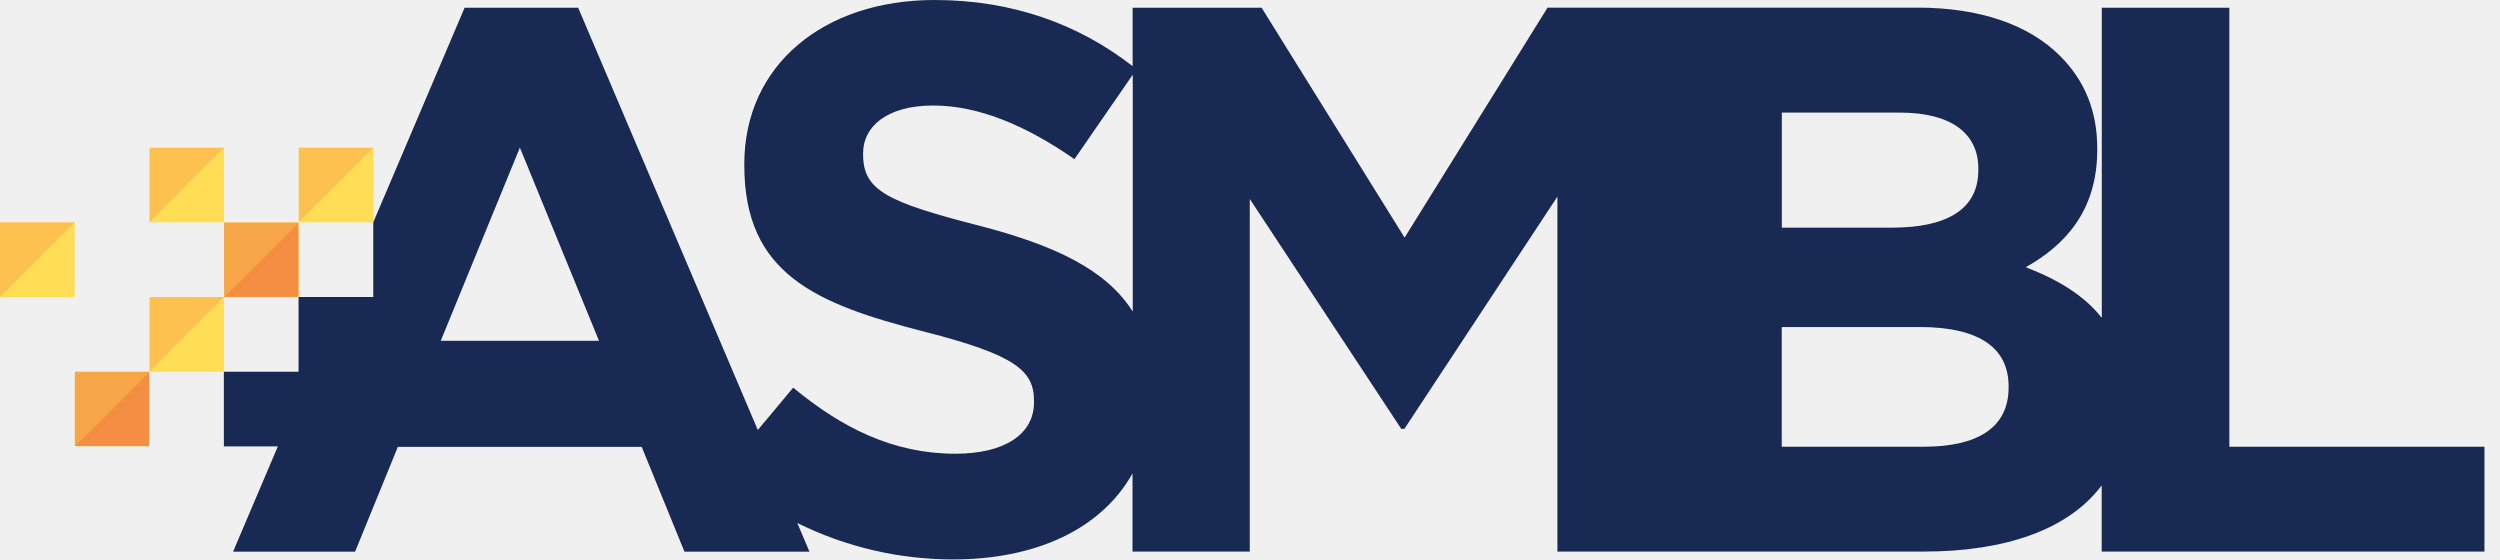
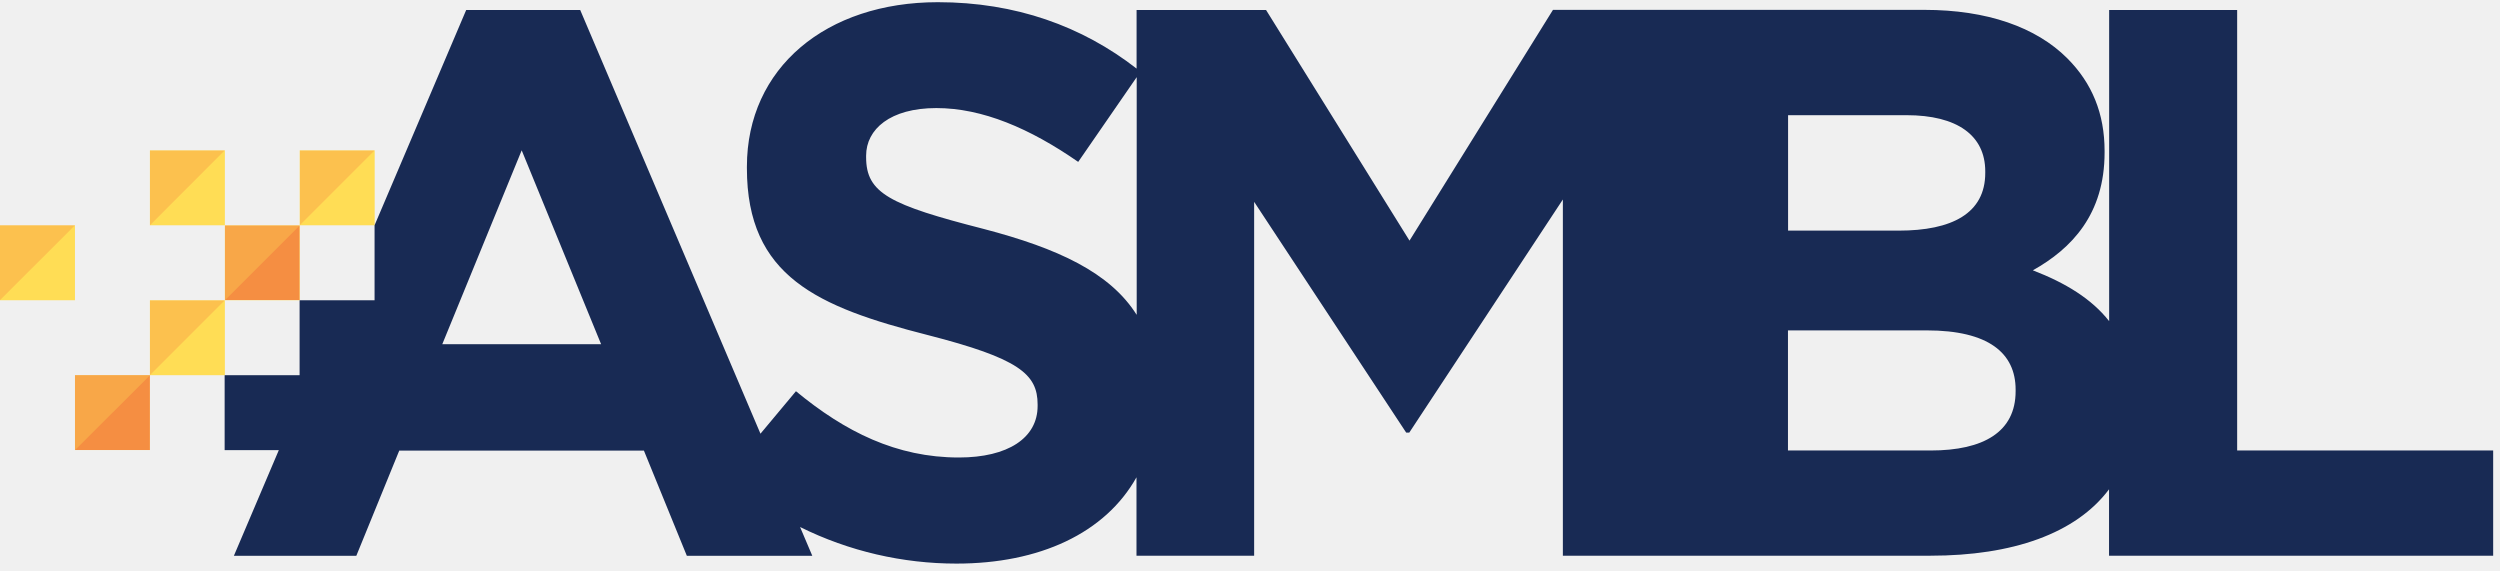
- <svg xmlns="http://www.w3.org/2000/svg" width="143" height="32" viewBox="0 0 143 32" fill="none">
-   <path d="M21.357 8.444H17.084V12.716H21.357V8.444Z" fill="#FFDD55" />
-   <path d="M17.09 12.716H12.817V16.989H17.09V12.716Z" fill="#FFDD55" />
-   <path d="M12.818 16.989H8.545V21.261H12.818V16.989Z" fill="#FFDD55" />
-   <path d="M12.818 8.444H8.545V12.716H12.818V8.444Z" fill="#FFDD55" />
-   <path d="M8.545 21.255H4.273V25.528H8.545V21.255Z" fill="#FFDD55" />
-   <path d="M4.273 12.716H0V16.989H4.273V12.716Z" fill="#FFDD55" />
+ <svg xmlns="http://www.w3.org/2000/svg" width="285" height="65" viewBox="0 0 285 65" fill="none">
+   <path d="M42.713 17.137H34.168V25.682H42.713V17.137Z" fill="#FFDD55" />
+   <path d="M34.178 25.683H25.633V34.228H34.178V25.683Z" fill="#FFDD55" />
+   <path d="M25.635 34.227H17.09V42.772H25.635V34.227Z" fill="#FFDD55" />
+   <path d="M25.635 17.137H17.09V25.682H25.635V17.137Z" fill="#FFDD55" />
+   <path d="M17.092 42.761H8.547V51.306H17.092V42.761Z" fill="#FFDD55" />
+   <path d="M8.545 25.683H0V34.228H8.545V25.683Z" fill="#FFDD55" />
  <g style="mix-blend-mode:multiply">
-     <mask id="mask0_3288_16721" style="mask-type:luminance" maskUnits="userSpaceOnUse" x="4" y="21" width="5" height="5">
-       <path d="M8.545 21.255H4.273V25.528H8.545V21.255Z" fill="white" />
+     <mask id="mask0_3294_5980" style="mask-type:luminance" maskUnits="userSpaceOnUse" x="8" y="42" width="10" height="10">
+       <path d="M17.092 42.761H8.547V51.306H17.092V42.761Z" fill="white" />
    </mask>
-     <g mask="url(#mask0_3288_16721)">
-       <path d="M4.273 21.255V25.528L8.545 21.255H4.273Z" fill="#F8C1D9" />
+     <g mask="url(#mask0_3294_5980)">
+       <path d="M8.547 42.761V51.306L17.092 42.761H8.547Z" fill="#F8C1D9" />
    </g>
  </g>
  <g style="mix-blend-mode:multiply">
-     <mask id="mask1_3288_16721" style="mask-type:luminance" maskUnits="userSpaceOnUse" x="4" y="21" width="5" height="5">
-       <path d="M8.545 21.255H4.273V25.528H8.545V21.255Z" fill="white" />
+     <mask id="mask1_3294_5980" style="mask-type:luminance" maskUnits="userSpaceOnUse" x="8" y="42" width="10" height="10">
+       <path d="M17.092 42.761H8.547V51.306H17.092V42.761Z" fill="white" />
    </mask>
-     <g mask="url(#mask1_3288_16721)">
-       <path d="M8.545 21.255L4.273 25.528H8.545V21.255Z" fill="#F5A4C7" />
+     <g mask="url(#mask1_3294_5980)">
+       <path d="M17.092 42.761L8.547 51.306H17.092V42.761Z" fill="#F5A4C7" />
    </g>
  </g>
  <g style="mix-blend-mode:multiply">
-     <mask id="mask2_3288_16721" style="mask-type:luminance" maskUnits="userSpaceOnUse" x="12" y="12" width="6" height="5">
-       <path d="M17.082 12.717H12.809V16.989H17.082V12.717Z" fill="white" />
+     <mask id="mask2_3294_5980" style="mask-type:luminance" maskUnits="userSpaceOnUse" x="25" y="25" width="10" height="10">
+       <path d="M34.166 25.681H25.621V34.227H34.166V25.681Z" fill="white" />
    </mask>
-     <g mask="url(#mask2_3288_16721)">
-       <path d="M12.816 12.717V16.983L17.083 12.717H12.816Z" fill="#F8C1D9" />
+     <g mask="url(#mask2_3294_5980)">
+       <path d="M25.637 25.681V34.214L34.169 25.681H25.637Z" fill="#F8C1D9" />
    </g>
  </g>
  <g style="mix-blend-mode:multiply">
-     <mask id="mask3_3288_16721" style="mask-type:luminance" maskUnits="userSpaceOnUse" x="12" y="12" width="6" height="5">
-       <path d="M17.082 12.717H12.809V16.989H17.082V12.717Z" fill="white" />
+     <mask id="mask3_3294_5980" style="mask-type:luminance" maskUnits="userSpaceOnUse" x="25" y="25" width="10" height="10">
+       <path d="M34.166 25.681H25.621V34.227H34.166V25.681Z" fill="white" />
    </mask>
-     <g mask="url(#mask3_3288_16721)">
-       <path d="M17.083 12.717L12.816 16.983H17.083V12.717Z" fill="#F5A4C7" />
+     <g mask="url(#mask3_3294_5980)">
+       <path d="M34.169 25.681L25.637 34.214H34.169V25.681Z" fill="#F5A4C7" />
    </g>
  </g>
  <g style="mix-blend-mode:multiply">
-     <mask id="mask4_3288_16721" style="mask-type:luminance" maskUnits="userSpaceOnUse" x="8" y="16" width="5" height="6">
-       <path d="M12.819 16.988H8.546V21.261H12.819V16.988Z" fill="white" />
+     <mask id="mask4_3294_5980" style="mask-type:luminance" maskUnits="userSpaceOnUse" x="17" y="34" width="9" height="9">
+       <path d="M25.635 34.229H17.09V42.774H25.635V34.229Z" fill="white" />
    </mask>
-     <g mask="url(#mask4_3288_16721)">
-       <path d="M8.546 16.988V21.255L12.813 16.988H8.546Z" fill="#FCDFEB" />
+     <g mask="url(#mask4_3294_5980)">
+       <path d="M17.09 34.229V42.761L25.622 34.229H17.09Z" fill="#FCDFEB" />
    </g>
  </g>
  <g style="mix-blend-mode:multiply">
-     <mask id="mask5_3288_16721" style="mask-type:luminance" maskUnits="userSpaceOnUse" x="17" y="8" width="5" height="5">
-       <path d="M21.355 8.443H17.082V12.716H21.355V8.443Z" fill="white" />
+     <mask id="mask5_3294_5980" style="mask-type:luminance" maskUnits="userSpaceOnUse" x="34" y="17" width="9" height="9">
+       <path d="M42.713 17.137H34.168V25.682H42.713V17.137Z" fill="white" />
    </mask>
-     <g mask="url(#mask5_3288_16721)">
-       <path d="M17.082 8.443V12.716L21.355 8.443H17.082Z" fill="#FCDFEB" />
+     <g mask="url(#mask5_3294_5980)">
+       <path d="M34.168 17.137V25.682L42.713 17.137H34.168Z" fill="#FCDFEB" />
    </g>
  </g>
  <g style="mix-blend-mode:multiply">
-     <mask id="mask6_3288_16721" style="mask-type:luminance" maskUnits="userSpaceOnUse" x="8" y="8" width="5" height="5">
-       <path d="M12.819 8.443H8.546V12.716H12.819V8.443Z" fill="white" />
+     <mask id="mask6_3294_5980" style="mask-type:luminance" maskUnits="userSpaceOnUse" x="17" y="17" width="9" height="9">
+       <path d="M25.635 17.139H17.09V25.684H25.635V17.139Z" fill="white" />
    </mask>
-     <g mask="url(#mask6_3288_16721)">
-       <path d="M8.546 8.443V12.716L12.813 8.443H8.546Z" fill="#FCDFEB" />
+     <g mask="url(#mask6_3294_5980)">
+       <path d="M17.09 17.139V25.684L25.622 17.139H17.09Z" fill="#FCDFEB" />
    </g>
  </g>
  <g style="mix-blend-mode:multiply">
-     <path d="M0 12.716V16.983L4.273 12.716H0Z" fill="#FCDFEB" />
+     <path d="M0 25.683V34.216L8.545 25.683H0Z" fill="#FCDFEB" />
  </g>
-   <path d="M127.519 25.553V0.444H120.222V18.181C119.214 16.9 117.731 16 115.874 15.284C118.092 14.041 119.962 12.082 119.962 8.571V8.482C119.962 6.352 119.252 4.615 117.832 3.195C116.057 1.42 113.256 0.437 109.699 0.437H88.52L80.343 13.591L72.165 0.444H64.786V3.784C61.674 1.363 57.883 0 53.458 0C47.1 0 42.574 3.734 42.574 9.376V9.464C42.574 15.639 46.618 17.376 52.882 18.973C58.08 20.304 59.145 21.198 59.145 22.929V23.017C59.145 24.837 57.458 25.953 54.657 25.953C51.1 25.953 48.172 24.488 45.37 22.174L43.347 24.596L33.072 0.444H26.574L21.351 12.716V16.989H17.078V21.262H12.805V25.534H15.893L13.332 31.556H20.311L22.758 25.559H36.704L39.151 31.556H46.301L45.604 29.914C48.4 31.303 51.468 32 54.517 32C59.252 32 62.992 30.269 64.78 27.081V31.55H71.487V11.379L80.153 24.532H80.33L89.084 11.246V31.55H110.042C114.714 31.55 118.327 30.288 120.216 27.765V31.55H142.111V25.553H127.512H127.519ZM25.211 19.493L29.737 8.444L34.263 19.493H25.211ZM64.786 17.813C63.265 15.404 60.292 14.028 56.076 12.925C50.701 11.55 49.37 10.884 49.37 8.837V8.748C49.37 7.239 50.745 6.035 53.37 6.035C55.994 6.035 58.701 7.189 61.458 9.103L64.793 4.273V17.807L64.786 17.813ZM101.921 6.441H108.672C111.563 6.441 113.16 7.594 113.16 9.642V9.731C113.16 12.044 111.252 13.021 108.229 13.021H101.921V6.447V6.441ZM114.891 22.174C114.891 24.488 113.072 25.553 110.048 25.553H101.915V18.707H109.826C113.338 18.707 114.891 19.994 114.891 22.086V22.174Z" fill="#182A54" />
+   <path d="M255.036 51.356V1.137H240.443V36.611C238.427 34.05 235.46 32.25 231.746 30.817C236.183 28.332 239.923 24.415 239.923 17.391V17.214C239.923 12.954 238.503 9.48 235.663 6.64C232.113 3.09 226.51 1.125 219.397 1.125H177.039L160.684 27.432L144.329 1.137H129.571V7.819C123.346 2.976 115.765 0.25 106.915 0.25C94.199 0.25 85.147 7.718 85.147 19.001V19.179C85.147 31.527 93.235 35.001 105.762 38.196C116.158 40.859 118.288 42.646 118.288 46.107V46.285C118.288 49.923 114.915 52.155 109.311 52.155C102.199 52.155 96.342 49.226 90.738 44.599L86.693 49.442L66.142 1.137H53.147L42.7 25.683V34.228H34.154V42.773H25.609V51.318H31.784L26.662 63.362H40.62L45.514 51.369H73.406L78.3 63.362H92.602L91.207 60.079C96.798 62.855 102.934 64.25 109.033 64.25C118.503 64.25 125.983 60.789 129.559 54.412V63.35H142.972V23.008L160.304 49.315H160.659L178.167 22.741V63.35H220.082C229.426 63.35 236.652 60.827 240.43 55.781V63.35H284.221V51.356H255.023H255.036ZM50.421 39.236L59.473 17.137L68.525 39.236H50.421ZM129.571 35.876C126.529 31.058 120.582 28.307 112.151 26.101C101.4 23.35 98.738 22.019 98.738 17.924V17.746C98.738 14.729 101.489 12.32 106.738 12.32C111.987 12.32 117.4 14.627 122.915 18.456L129.584 8.795V35.863L129.571 35.876ZM203.841 13.131H217.343C223.124 13.131 226.319 15.439 226.319 19.534V19.711C226.319 24.339 222.503 26.291 216.456 26.291H203.841V13.144V13.131ZM229.781 44.599C229.781 49.226 226.142 51.356 220.094 51.356H203.828V37.664H219.651C226.674 37.664 229.781 40.237 229.781 44.421V44.599Z" fill="#182A54" />
</svg>
